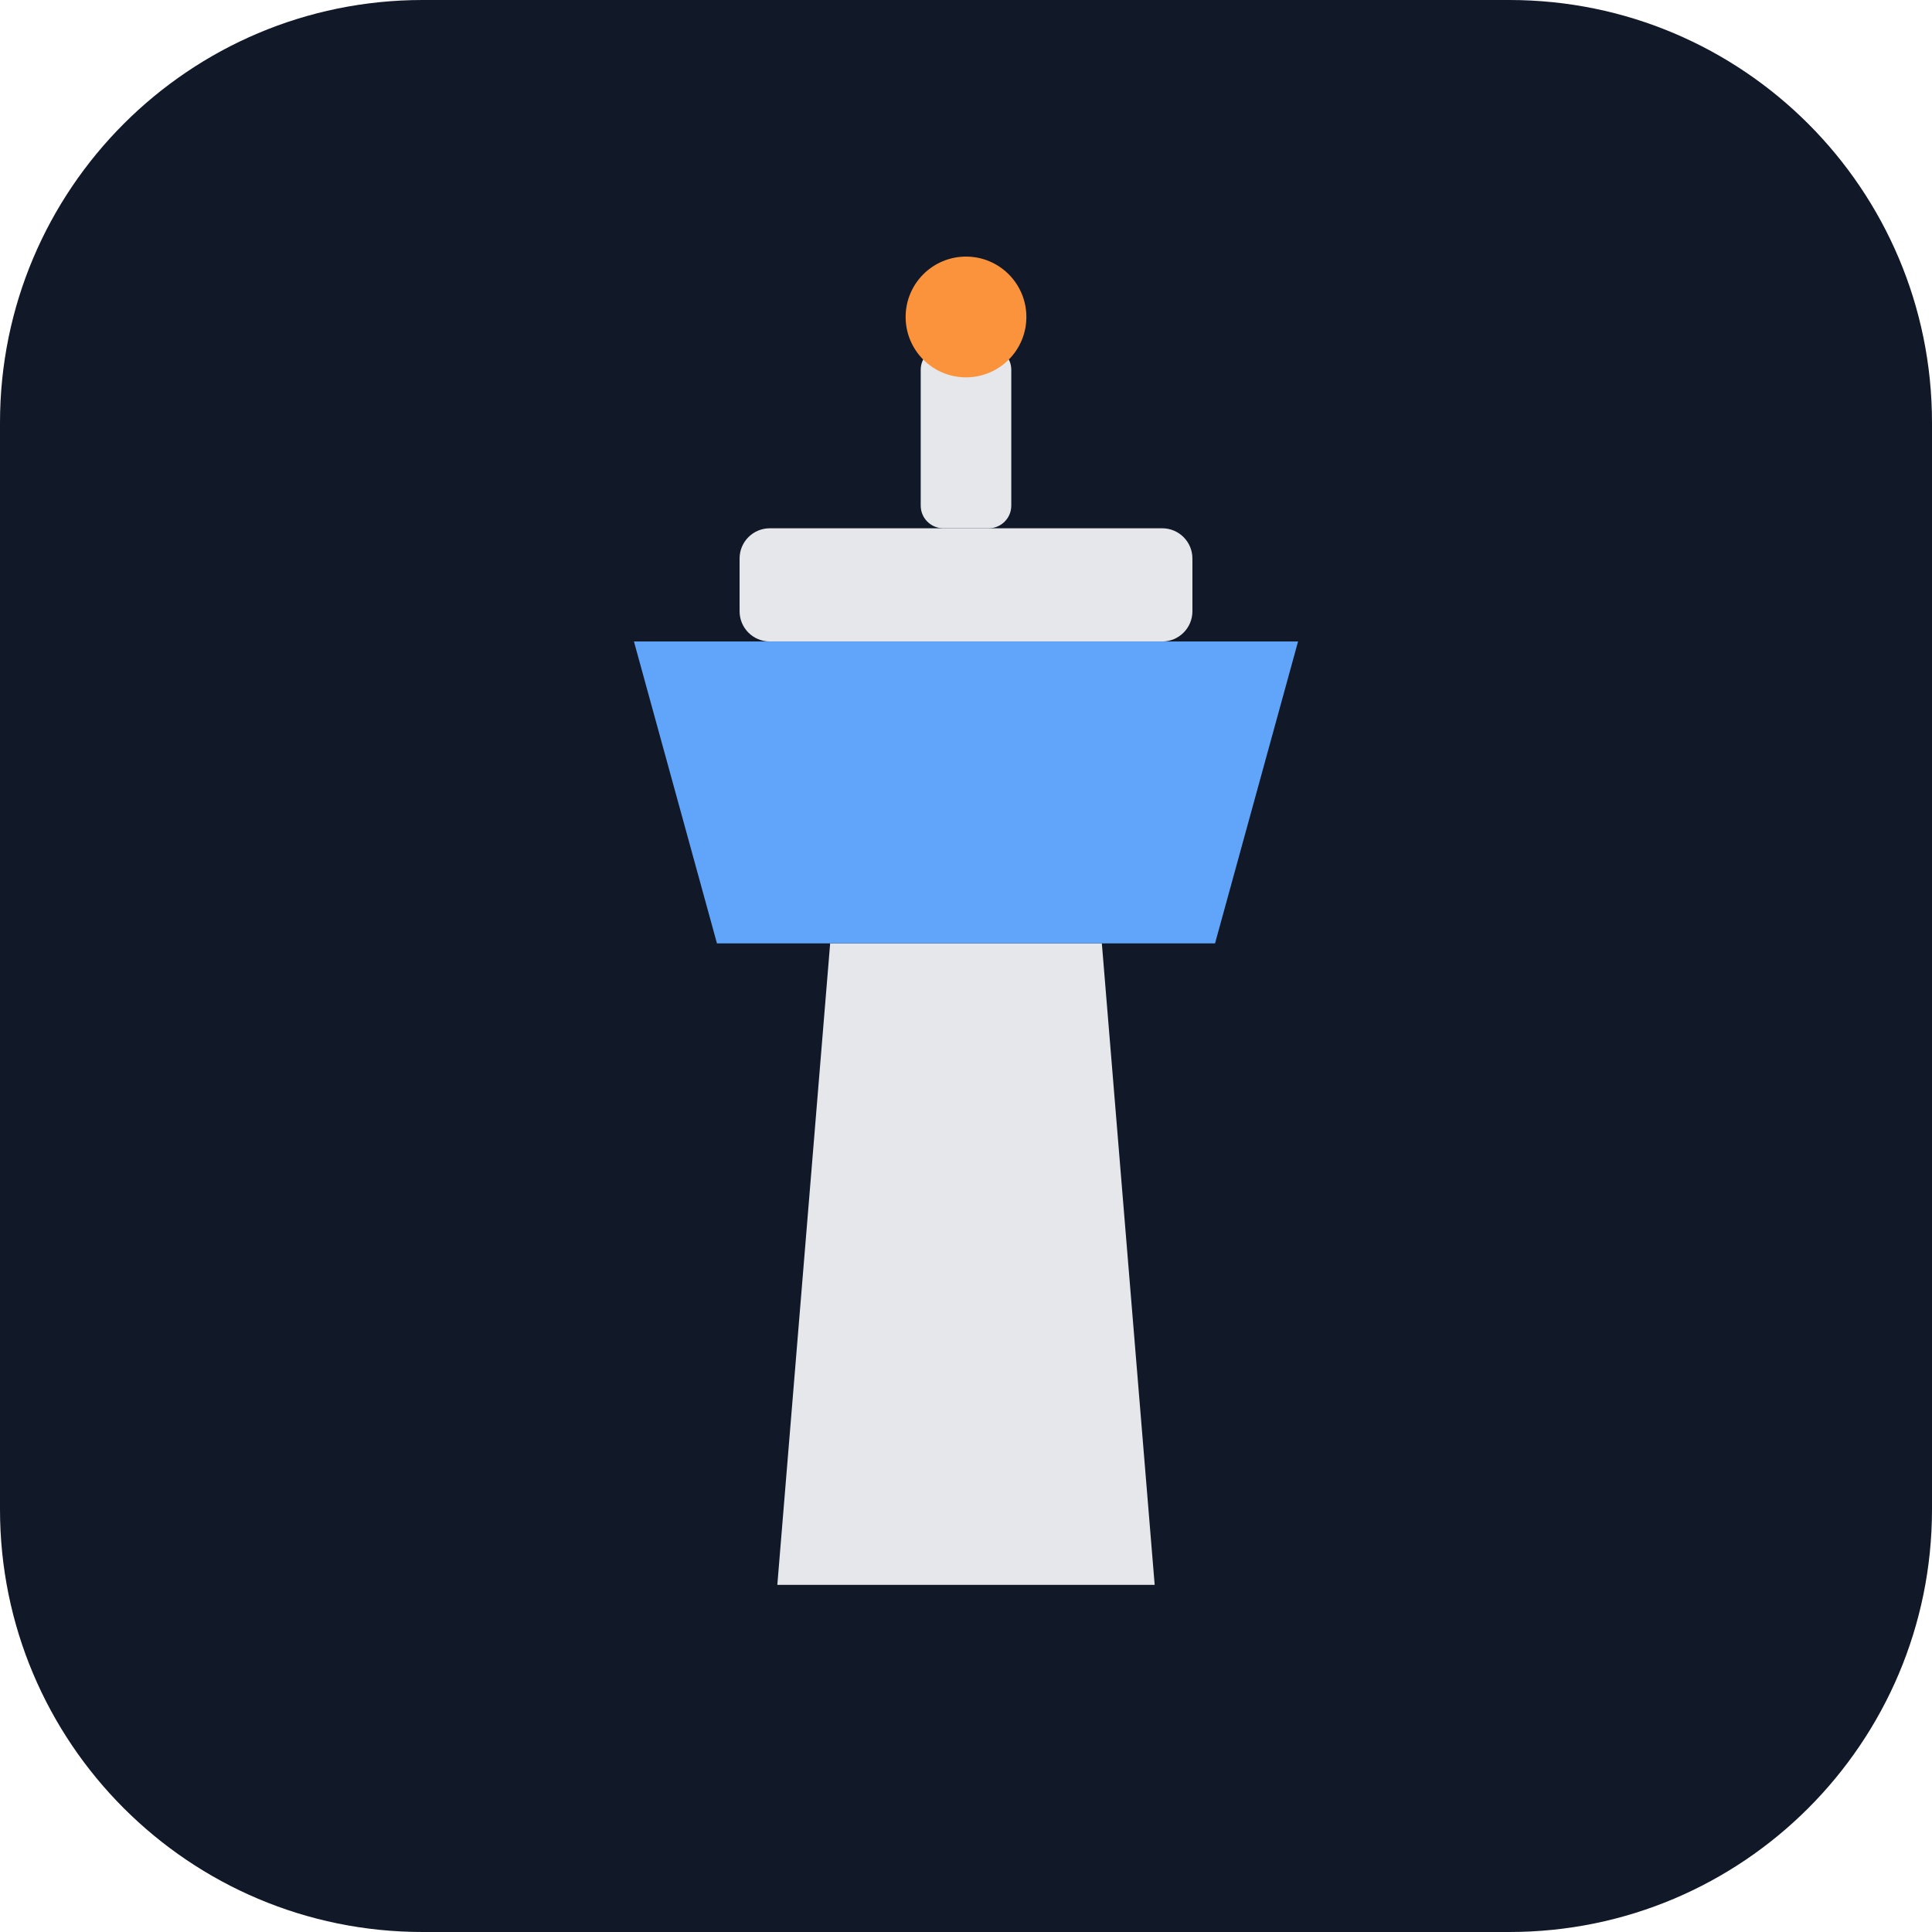
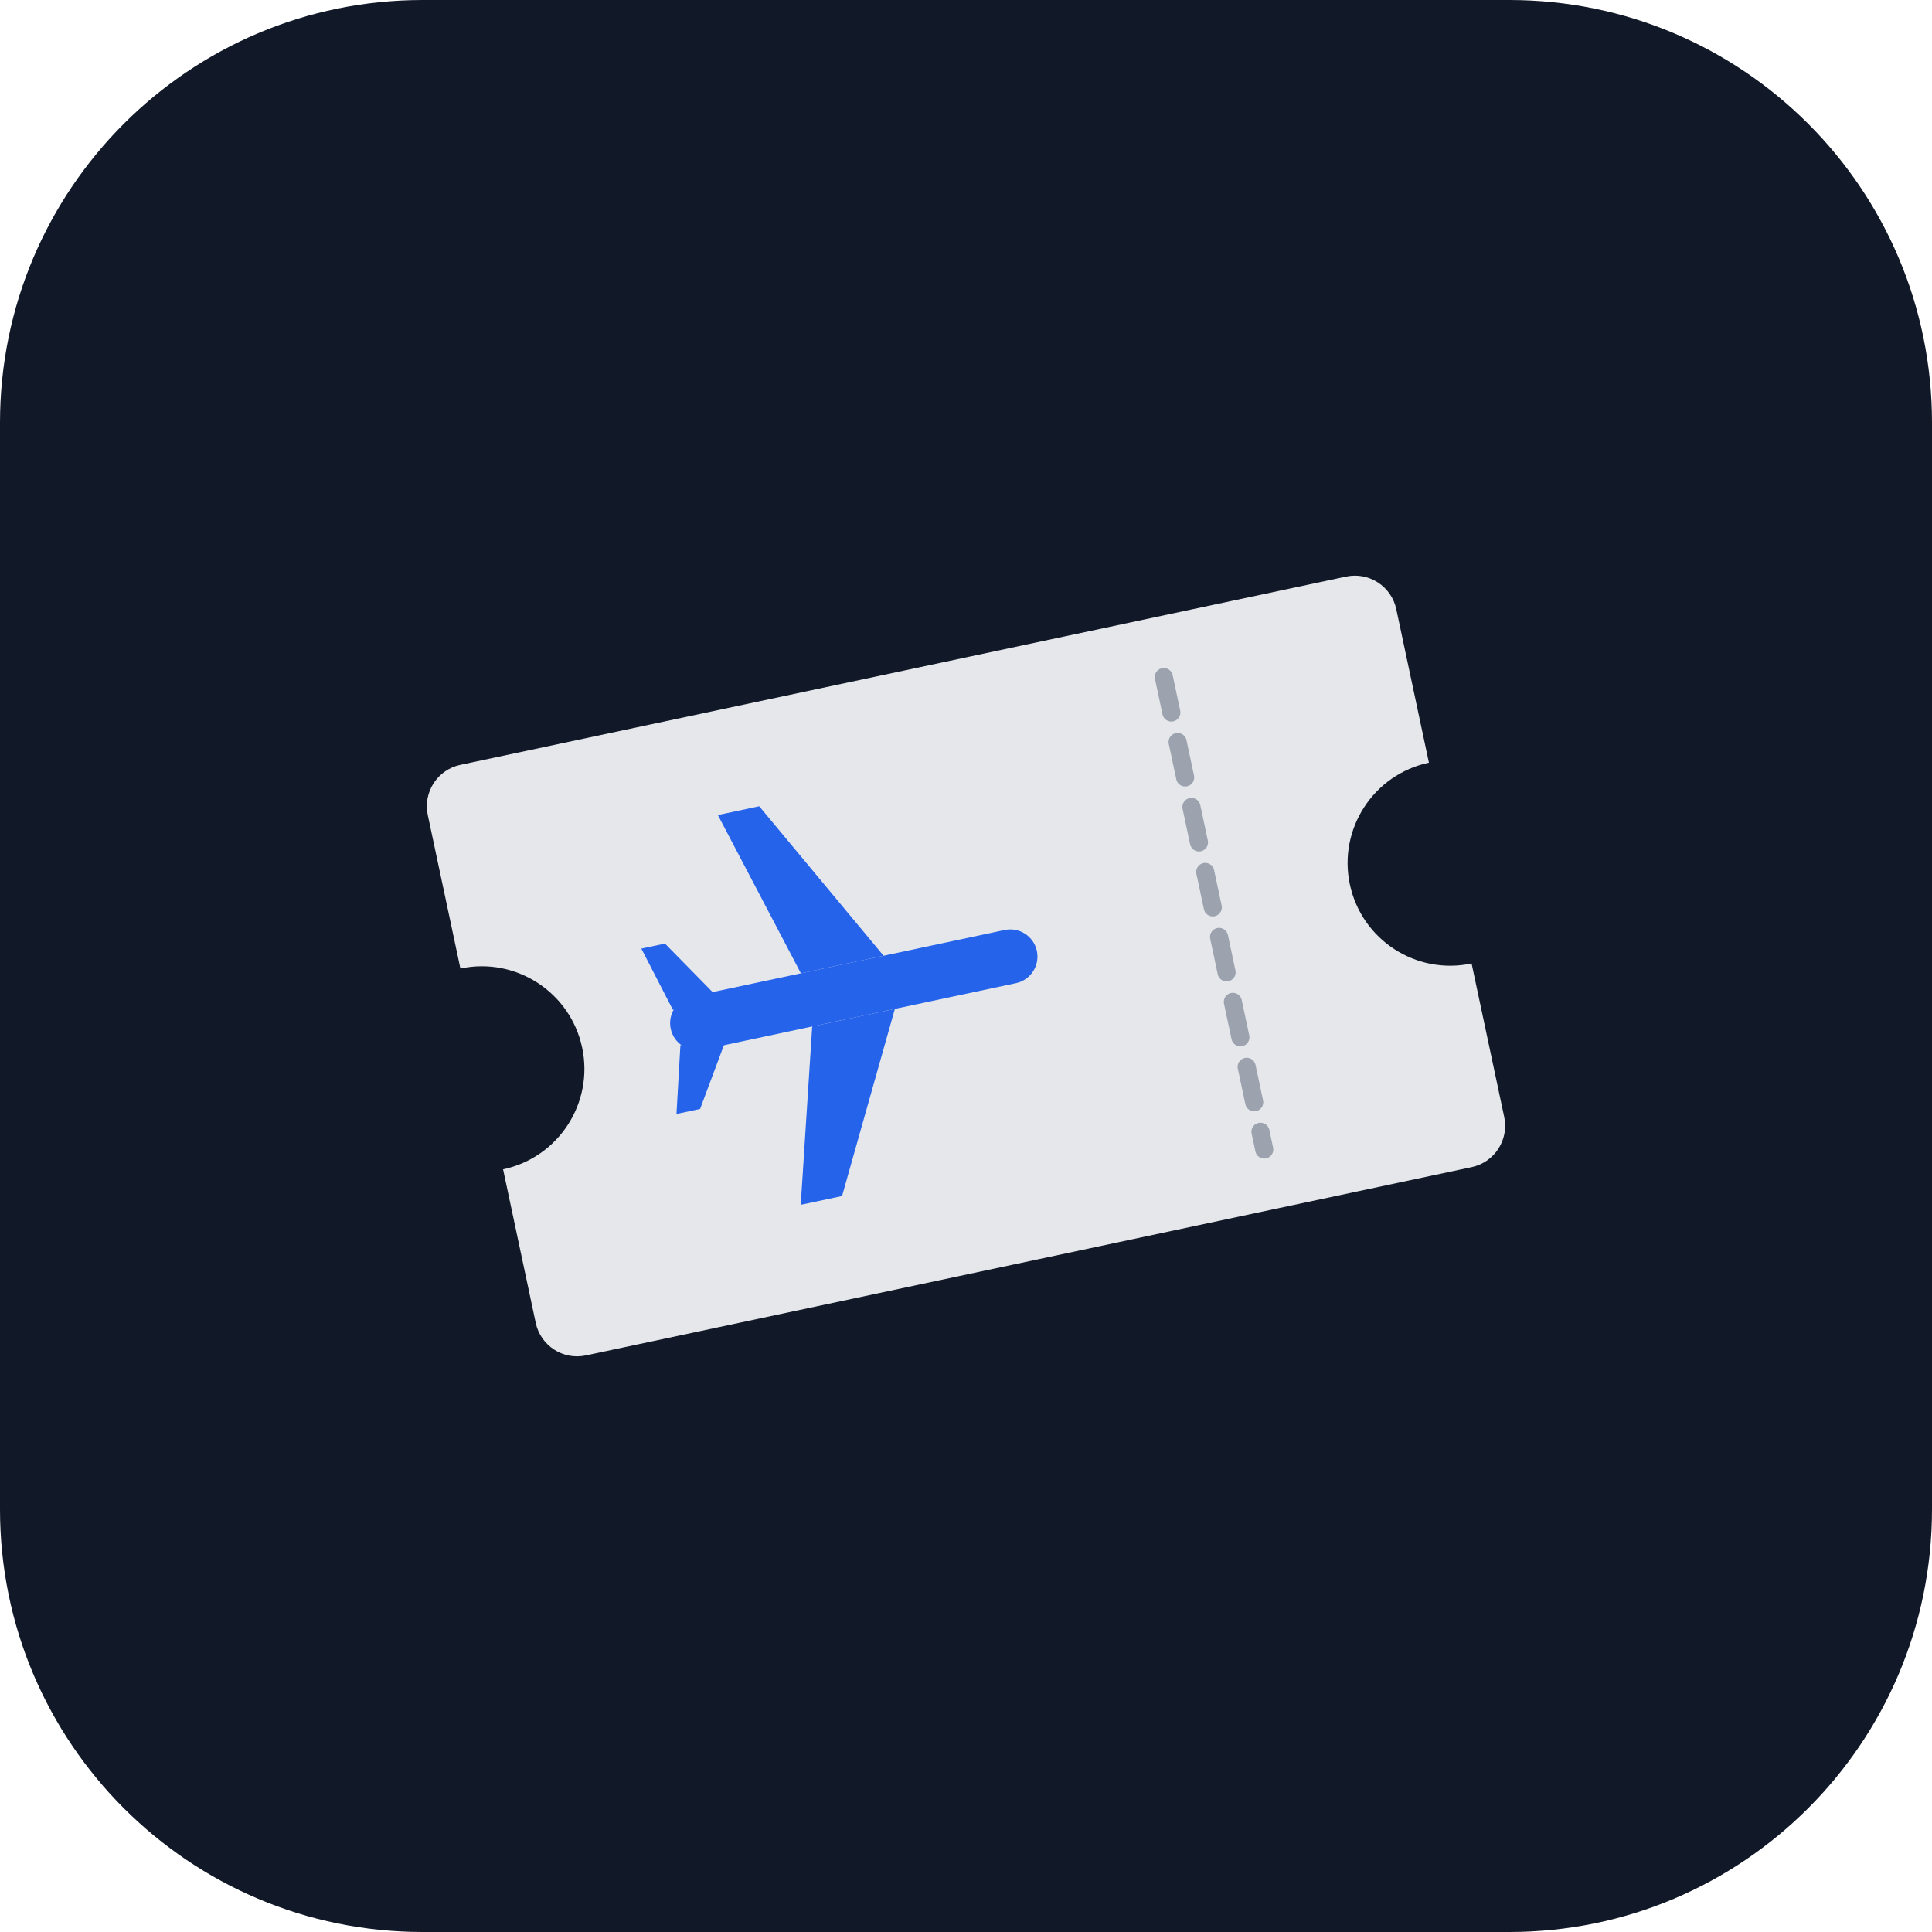
- <svg xmlns="http://www.w3.org/2000/svg" viewBox="0 0 512 512">
-   <rect width="512" height="512" rx="112" fill="#111827" />
-   <path d="M206 420h100l-14-170h-72z" fill="#e5e7eb" />
-   <path d="M168 170h176l-22 80H190z" fill="#60a5fa" />
-   <rect x="196" y="140" width="120" height="30" rx="8" fill="#e5e7eb" />
-   <rect x="244" y="92" width="24" height="48" rx="6" fill="#e5e7eb" />
-   <circle cx="256" cy="84" r="16" fill="#fb923c" />
+ <svg xmlns="http://www.w3.org/2000/svg" viewBox="0 0 640 640">
+   <rect width="640" height="640" rx="140" fill="#111827" />
+   <g transform="rotate(-12 320 320)">
+     <path d="M170 220h300a14 14 0 0 1 14 14v52a34 34 0 0 0 0 68v52a14 14 0 0 1-14 14H170a14 14 0 0 1-14-14v-52a34 34 0 0 0 0-68v-52a14 14 0 0 1 14-14z" fill="#e5e7eb" />
+     <line x1="404" y1="240" x2="404" y2="400" stroke="#9ca3af" stroke-width="6" stroke-dasharray="12 10" stroke-linecap="round" />
+     <g transform="translate(282 320) rotate(90)" fill="#2563eb">
+       <rect x="-9" y="-62" width="18" height="124" rx="9" />
+       <path d="M-9 -12L-66 18V32L-9 16Z" />
+       <path d="M9 -12L66 18V32L9 16Z" />
+       <path d="M-6 44L-28 58V66L-6 60Z" />
+       <path d="M6 44L28 58V66L6 60Z" />
+     </g>
+   </g>
</svg>
